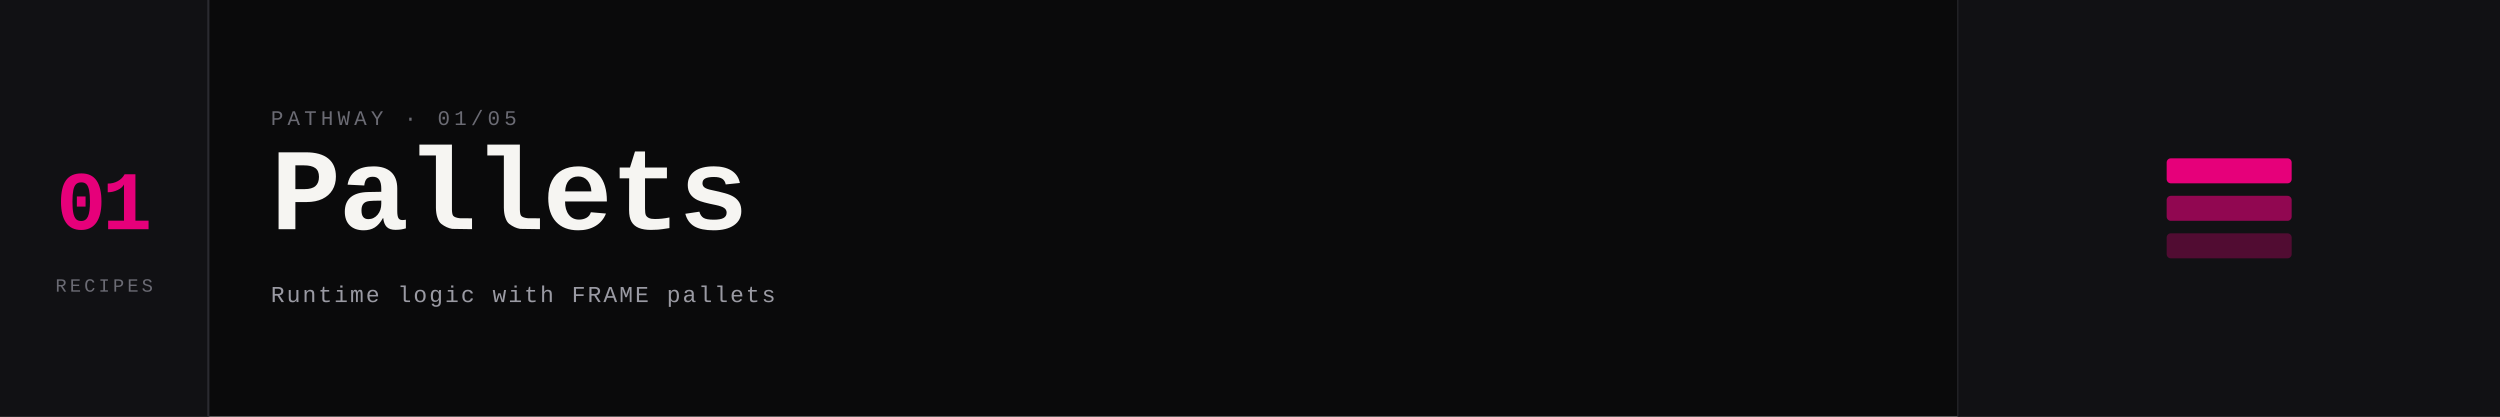
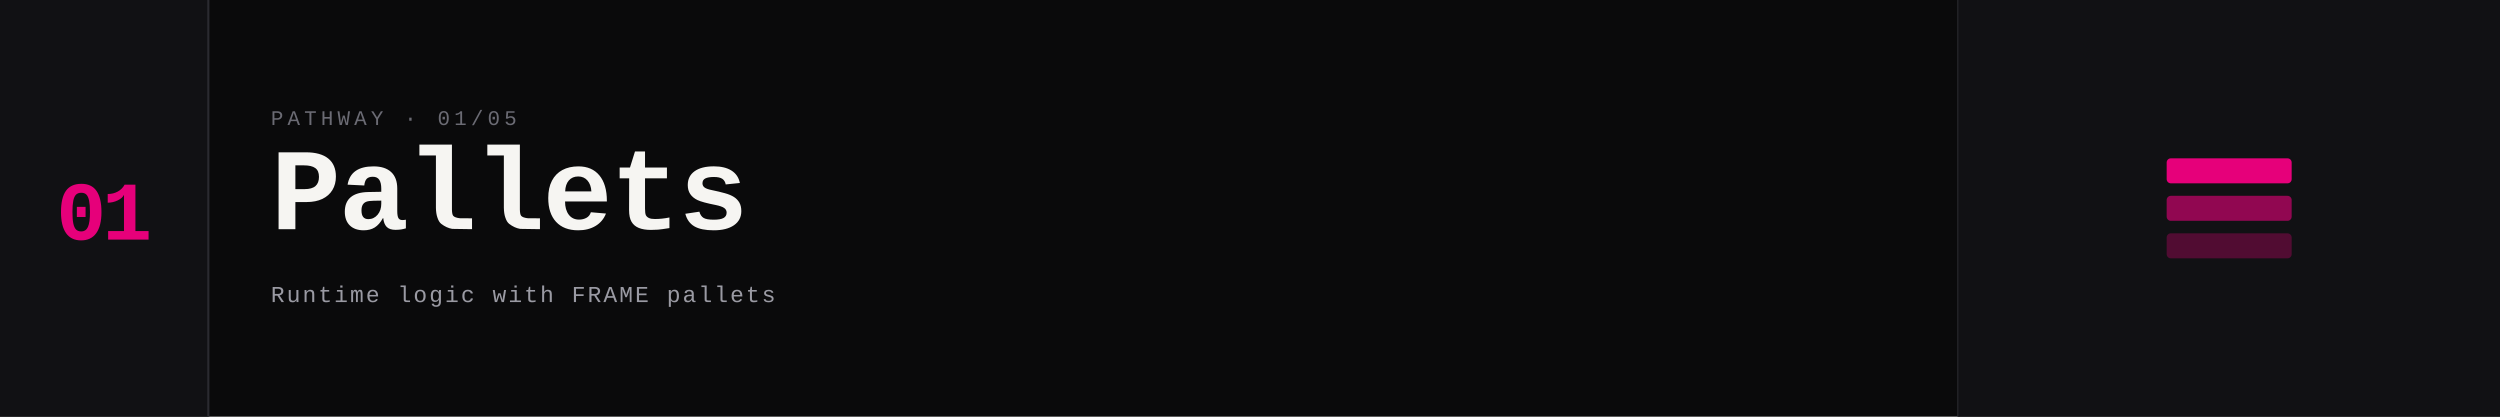
<svg xmlns="http://www.w3.org/2000/svg" viewBox="0 0 1200 200" shape-rendering="geometricPrecision" role="img" aria-label="Pallets pathway">
  <rect width="1200" height="200" fill="#0A0A0B" />
  <rect x="0" y="0" width="100" height="200" fill="#111114" />
-   <text x="50" y="110" text-anchor="middle" font-family="'JetBrains Mono', ui-monospace, Menlo, Consolas, 'Courier New', monospace" font-size="40" font-weight="800" fill="#E6007A" letter-spacing="-2">01</text>
-   <text x="50" y="140" text-anchor="middle" font-family="'JetBrains Mono', ui-monospace, Menlo, Consolas, 'Courier New', monospace" font-size="9" fill="#6B6B74" letter-spacing="1.5">RECIPES</text>
+   <text x="50" y="115" text-anchor="middle" font-family="'JetBrains Mono', ui-monospace, Menlo, Consolas, 'Courier New', monospace" font-size="40" font-weight="800" fill="#E6007A" letter-spacing="-2">01</text>
  <line x1="100" y1="0" x2="100" y2="200" stroke="#2A2A30" />
  <text x="130" y="60" font-family="'JetBrains Mono', ui-monospace, Menlo, Consolas, 'Courier New', monospace" font-size="10" fill="#6B6B74" letter-spacing="2">PATHWAY · 01/05</text>
  <text x="130" y="110" font-family="'JetBrains Mono', ui-monospace, Menlo, Consolas, 'Courier New', monospace" font-size="56" font-weight="700" fill="#F6F5F2" letter-spacing="-1">Pallets</text>
  <text x="130" y="145" font-family="'JetBrains Mono', ui-monospace, Menlo, Consolas, 'Courier New', monospace" font-size="11" fill="#9A9AA3" letter-spacing="1">Runtime logic with FRAME pallets</text>
  <line x1="940" y1="0" x2="940" y2="200" stroke="#2A2A30" />
  <rect x="940" y="0" width="260" height="200" fill="#111114" />
  <g transform="translate(1070, 100)">
    <rect x="-30" y="-24" width="60" height="12" fill="#E6007A" rx="2" />
    <rect x="-30" y="-6" width="60" height="12" fill="#E6007A" opacity=".6" rx="2" />
    <rect x="-30" y="12" width="60" height="12" fill="#E6007A" opacity=".3" rx="2" />
  </g>
</svg>
